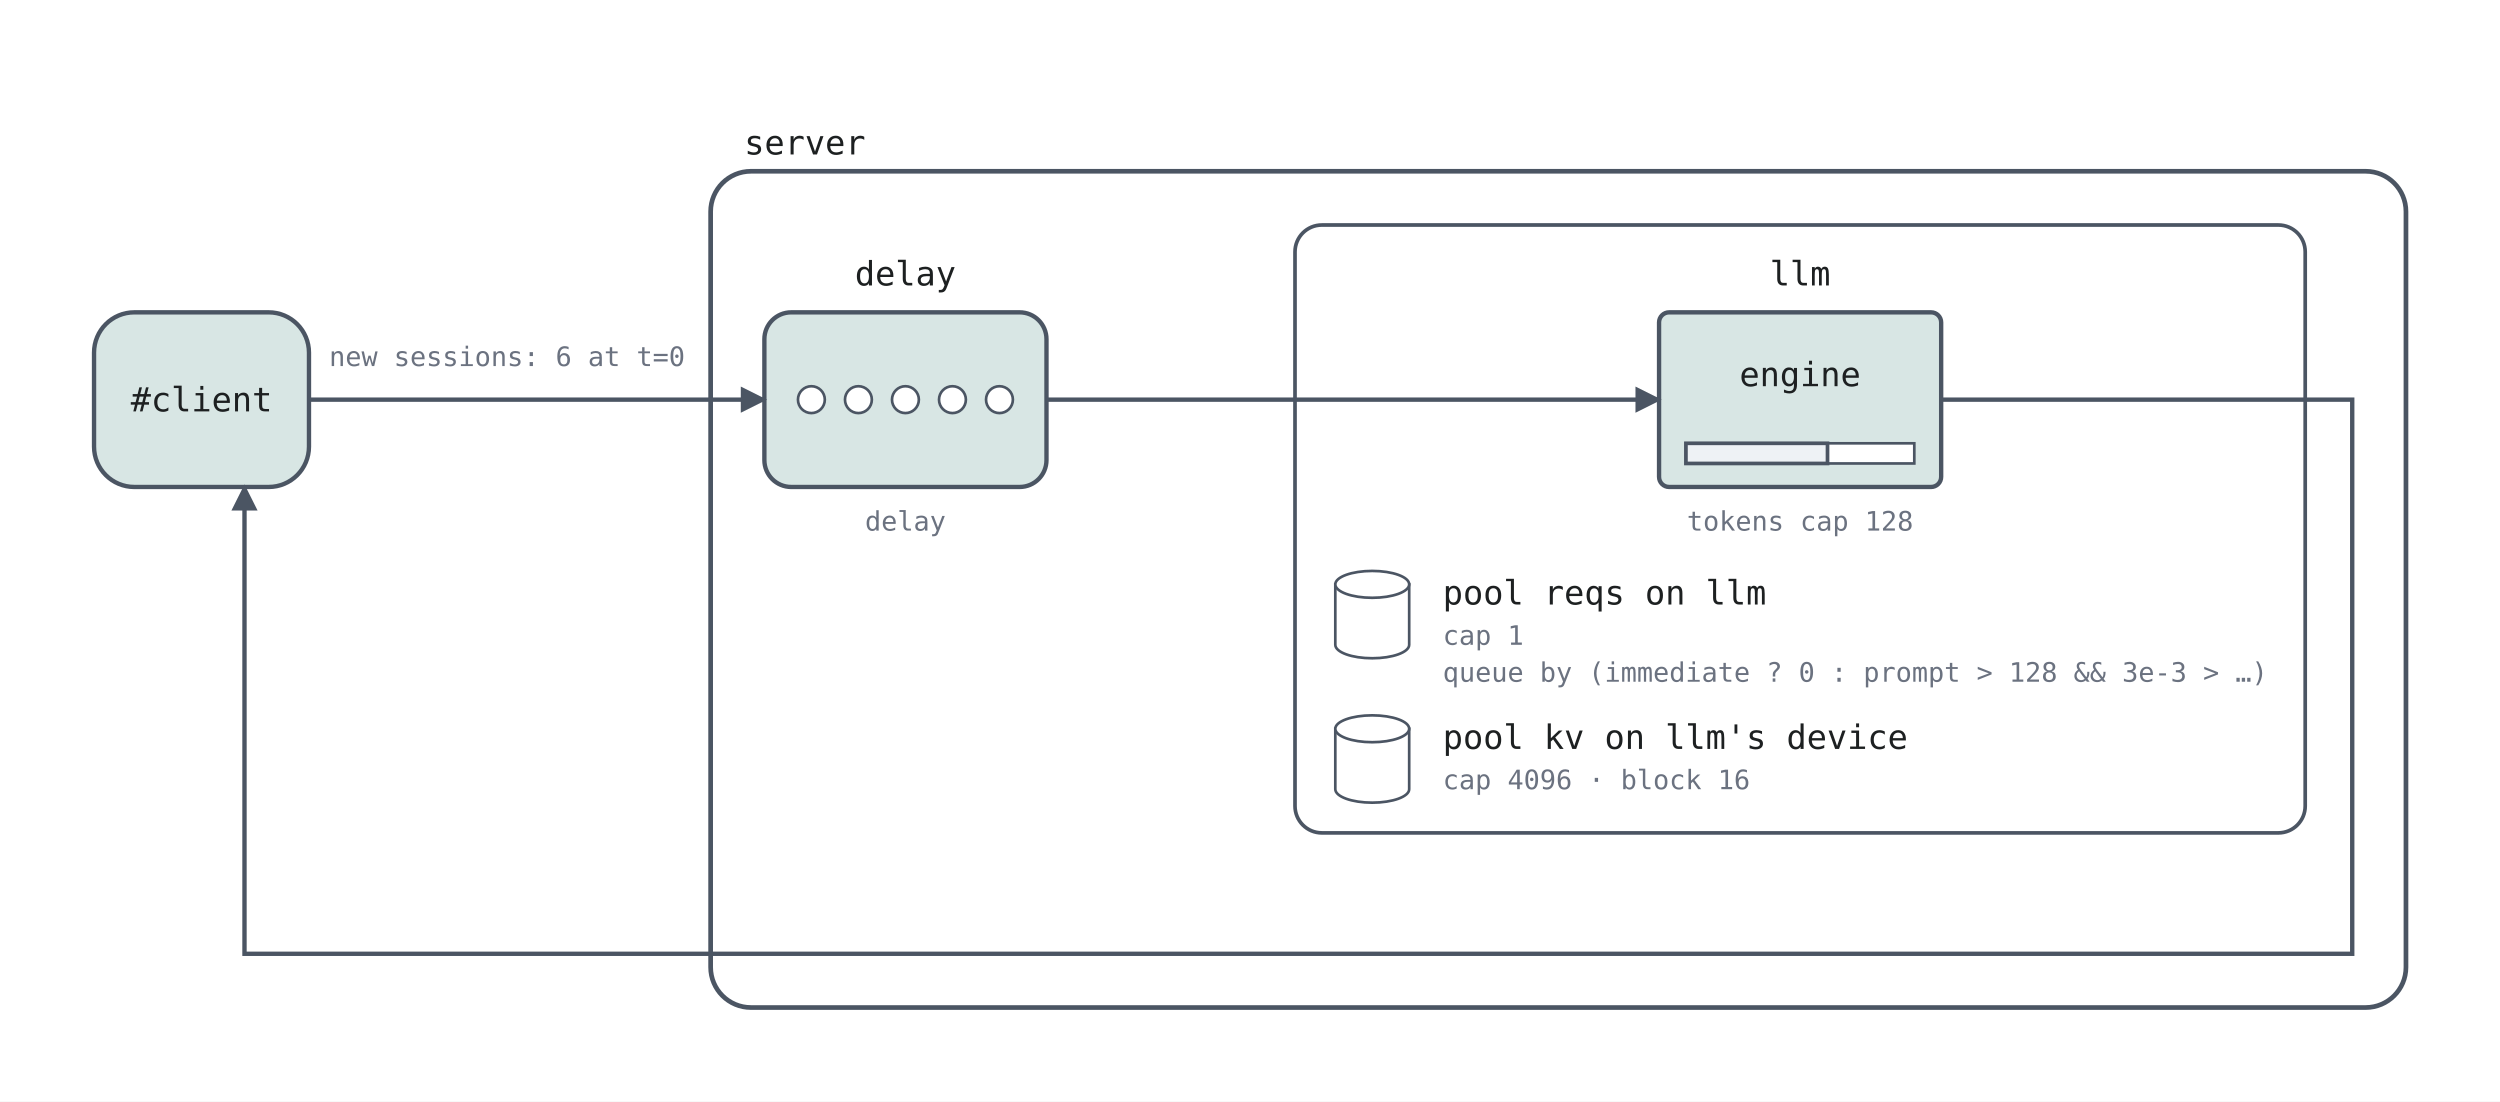
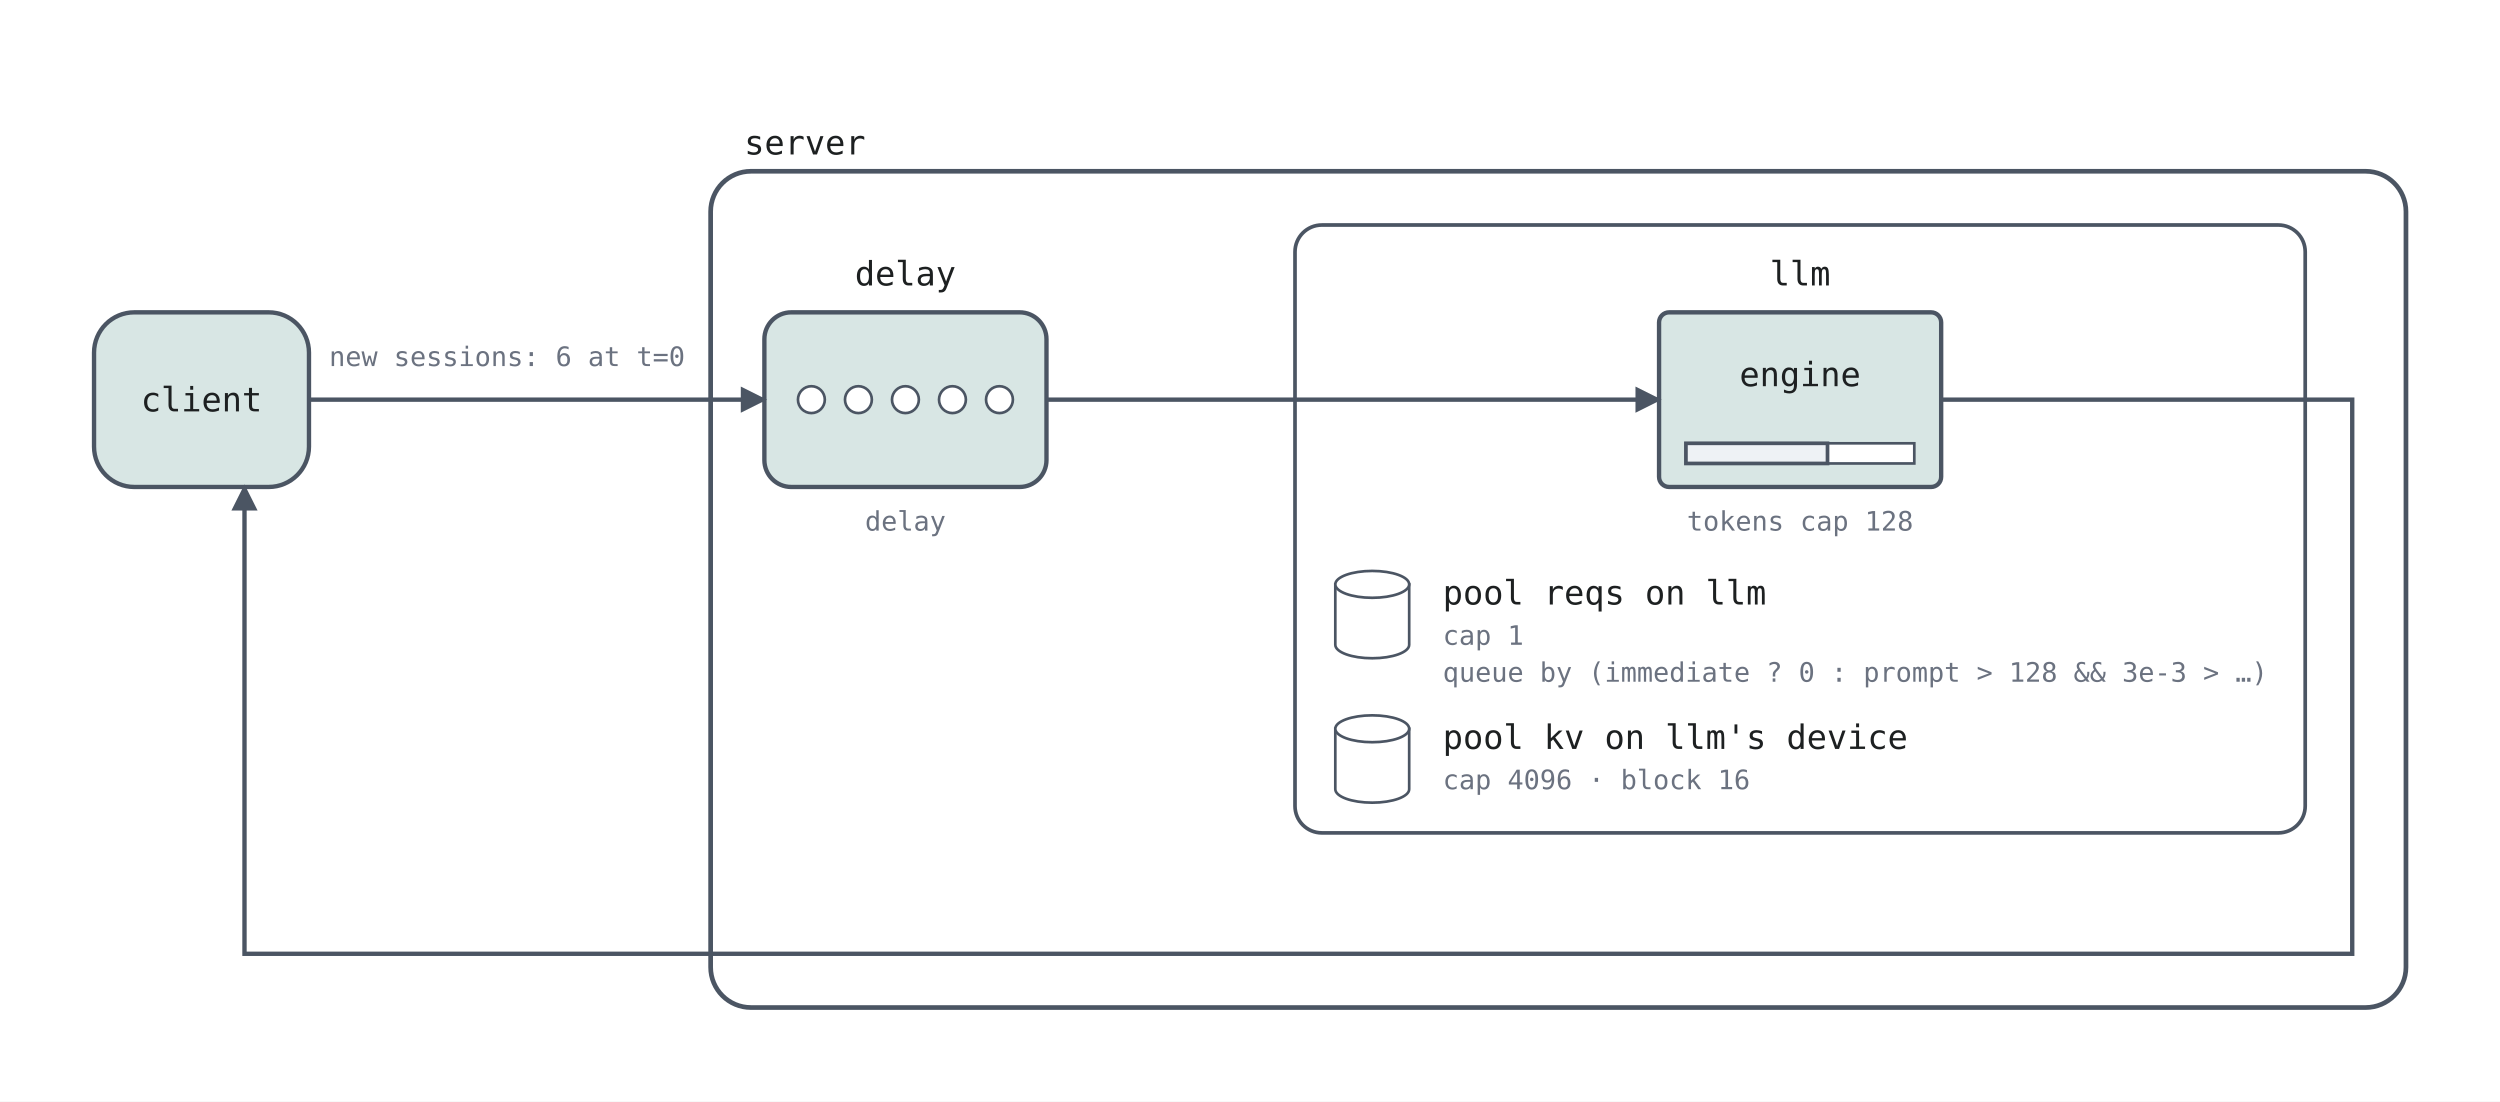
<svg xmlns="http://www.w3.org/2000/svg" width="744.4" height="328" viewBox="0 0 744.4 328" role="img">
  <style>
  text { font-family: ui-monospace, "SF Mono", Menlo, Consolas, monospace; }
  @media (prefers-color-scheme: dark) {
    text { fill: #e8e6e3; } text.dim { fill: #9aa4b2; }
    .bg { fill:#14171a }
    .solid { fill:#232a31;stroke:#b6bfcc }
    .cached { fill:#33302a }
    .instance { fill:#1a1f24;stroke:#b6bfcc }
    .frame { stroke:#b6bfcc }
    .server { stroke:#b6bfcc }
    .enclosure { stroke:#9aa4b2 }
    .station { fill:#26403d;stroke:#b6bfcc }
    .cell { fill:#14171a;stroke:#b6bfcc }
    .rail { stroke:#b6bfcc }
    .flow { stroke:#b6bfcc }
    .back { stroke:#b6bfcc }
    .poster { fill:#b6bfcc }
    .relation { stroke:#9aa4b2 }
  }
</style>
  <defs>
    <marker id="a" viewBox="0 0 10 10" refX="9" refY="5" markerWidth="6" markerHeight="6" orient="auto-start-reverse">
      <path d="M0 0 L10 5 L0 10 z" fill="context-stroke" />
    </marker>
  </defs>
  <rect class="bg" fill="#ffffff" x="0" y="0" width="744.4" height="328" />
  <rect class="server" fill="none" stroke="#4b5563" stroke-width="1.4" data-role="server" x="211.6" y="51" width="504.8" height="249" rx="12" />
  <rect class="frame" fill="none" stroke="#4b5563" stroke-width="1.1" x="385.6" y="67" width="300.8" height="181" rx="8" />
  <g data-pool="reqs" data-role="drum">
    <path class="cell" fill="#ffffff" stroke="#4b5563" stroke-width=".8" d="M 397.6 174 L 397.6 192 A 11 4 0 0 0 419.6 192 L 419.6 174 Z" />
    <ellipse class="cell" fill="#ffffff" stroke="#4b5563" stroke-width=".8" cx="408.6" cy="174" rx="11" ry="4" />
  </g>
  <text x="429.6" y="180" text-anchor="start" font-size="10" fill="#1d2021">pool reqs on llm</text>
  <text x="429.6" y="192" text-anchor="start" font-size="8" fill="#6b7280" class="dim">cap 1</text>
  <text x="429.6" y="203" text-anchor="start" font-size="8" fill="#6b7280" class="dim">queue by (immediate ? 0 : prompt &gt; 128 &amp;&amp; 3e-3 &gt; …)</text>
  <g data-pool="kv" data-role="drum">
    <path class="cell" fill="#ffffff" stroke="#4b5563" stroke-width=".8" d="M 397.6 217 L 397.6 235 A 11 4 0 0 0 419.6 235 L 419.6 217 Z" />
    <ellipse class="cell" fill="#ffffff" stroke="#4b5563" stroke-width=".8" cx="408.6" cy="217" rx="11" ry="4" />
  </g>
  <text x="429.6" y="223" text-anchor="start" font-size="10" fill="#1d2021">pool kv on llm's device</text>
  <text x="429.6" y="235" text-anchor="start" font-size="8" fill="#6b7280" class="dim">cap 4096 · block 16</text>
  <g data-node="delay" data-stage="delay">
    <rect class="station" fill="#d8e6e4" stroke="#4b5563" stroke-width="1.3" x="227.6" y="93" width="84" height="52" rx="8" />
    <circle class="cell" fill="#ffffff" stroke="#4b5563" stroke-width=".8" cx="241.6" cy="119" r="4" />
    <circle class="cell" fill="#ffffff" stroke="#4b5563" stroke-width=".8" cx="255.6" cy="119" r="4" />
    <circle class="cell" fill="#ffffff" stroke="#4b5563" stroke-width=".8" cx="269.6" cy="119" r="4" />
    <circle class="cell" fill="#ffffff" stroke="#4b5563" stroke-width=".8" cx="283.6" cy="119" r="4" />
    <circle class="cell" fill="#ffffff" stroke="#4b5563" stroke-width=".8" cx="297.6" cy="119" r="4" />
  </g>
  <text x="269.6" y="85" text-anchor="middle" font-size="10" fill="#1d2021">delay</text>
  <text x="269.6" y="158" text-anchor="middle" font-size="8" fill="#6b7280" class="dim">delay</text>
  <g data-node="llm" data-stage="llm">
    <rect class="station" fill="#d8e6e4" stroke="#4b5563" stroke-width="1.3" x="494" y="93" width="84" height="52" rx="3" />
    <rect class="cell" fill="#ffffff" stroke="#4b5563" stroke-width=".8" x="502" y="132" width="68" height="6" />
    <rect class="solid" fill="#eef2f5" stroke="#4b5563" stroke-width="1.1" data-role="budget" x="502" y="132" width="42.16" height="6" />
    <text x="536" y="115" text-anchor="middle" font-size="10" fill="#1d2021">engine</text>
  </g>
  <text x="536" y="85" text-anchor="middle" font-size="10" fill="#1d2021">llm</text>
  <text x="536" y="158" text-anchor="middle" font-size="8" fill="#6b7280" class="dim">tokens cap 128</text>
  <g data-node="#client" data-role="client">
    <rect class="station" fill="#d8e6e4" stroke="#4b5563" stroke-width="1.3" x="28" y="93" width="64" height="52" rx="12" />
-     <text x="60" y="122.5" text-anchor="middle" font-size="10" fill="#1d2021">#client</text>
+     <text x="60" y="122.5" text-anchor="middle" font-size="10" fill="#1d2021">client</text>
  </g>
  <path class="flow" fill="none" stroke="#4b5563" stroke-width="1.3" data-role="arrival" data-from="#client" data-to="delay" d="M92 119 L227.6 119" marker-end="url(#a)" />
  <text x="98" y="109" text-anchor="start" font-size="8" fill="#6b7280" class="dim">new sessions: 6 at t=0</text>
  <path class="flow" fill="none" stroke="#4b5563" stroke-width="1.3" data-role="flow" data-from="delay" data-to="llm" d="M311.6 119 L494 119" marker-end="url(#a)" />
  <path class="flow" fill="none" stroke="#4b5563" stroke-width="1.3" data-role="exit" data-from="llm" data-to="#client" d="M578 119 L700.4 119 L700.4 284 L72.8 284 L72.8 145" marker-end="url(#a)" />
  <text x="221.6" y="46" text-anchor="start" font-size="10" fill="#1d2021">server</text>
</svg>
